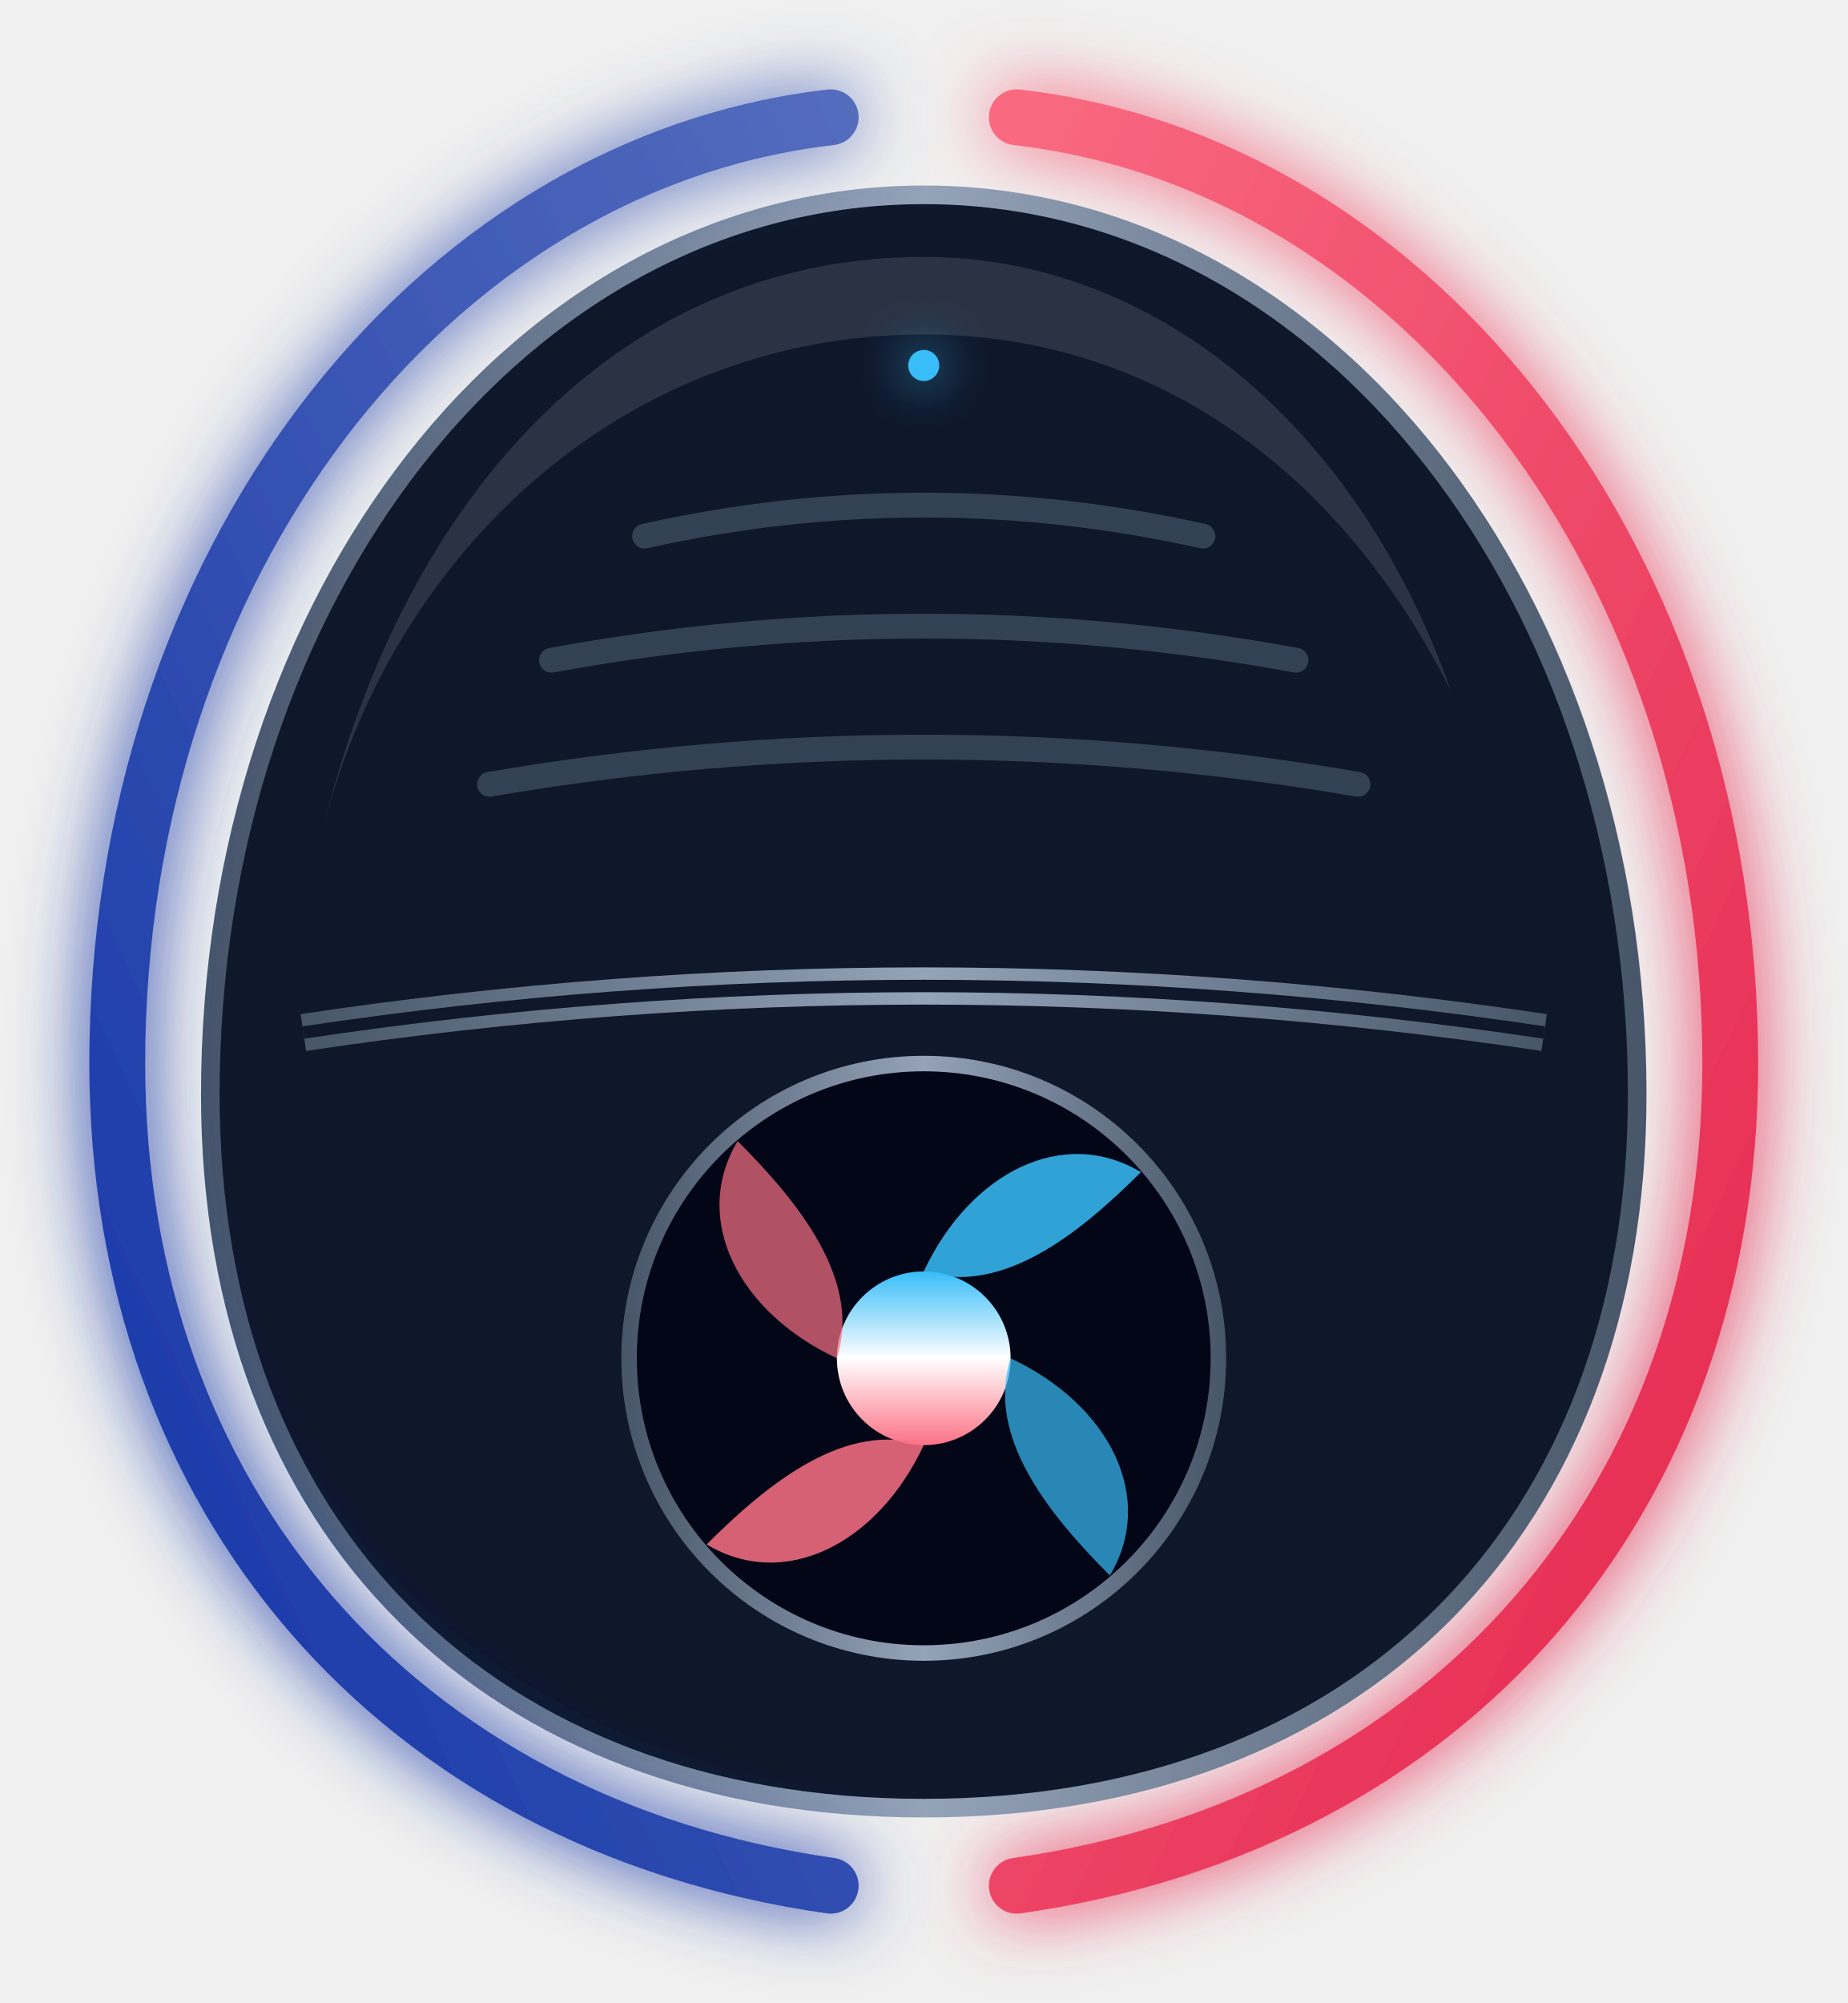
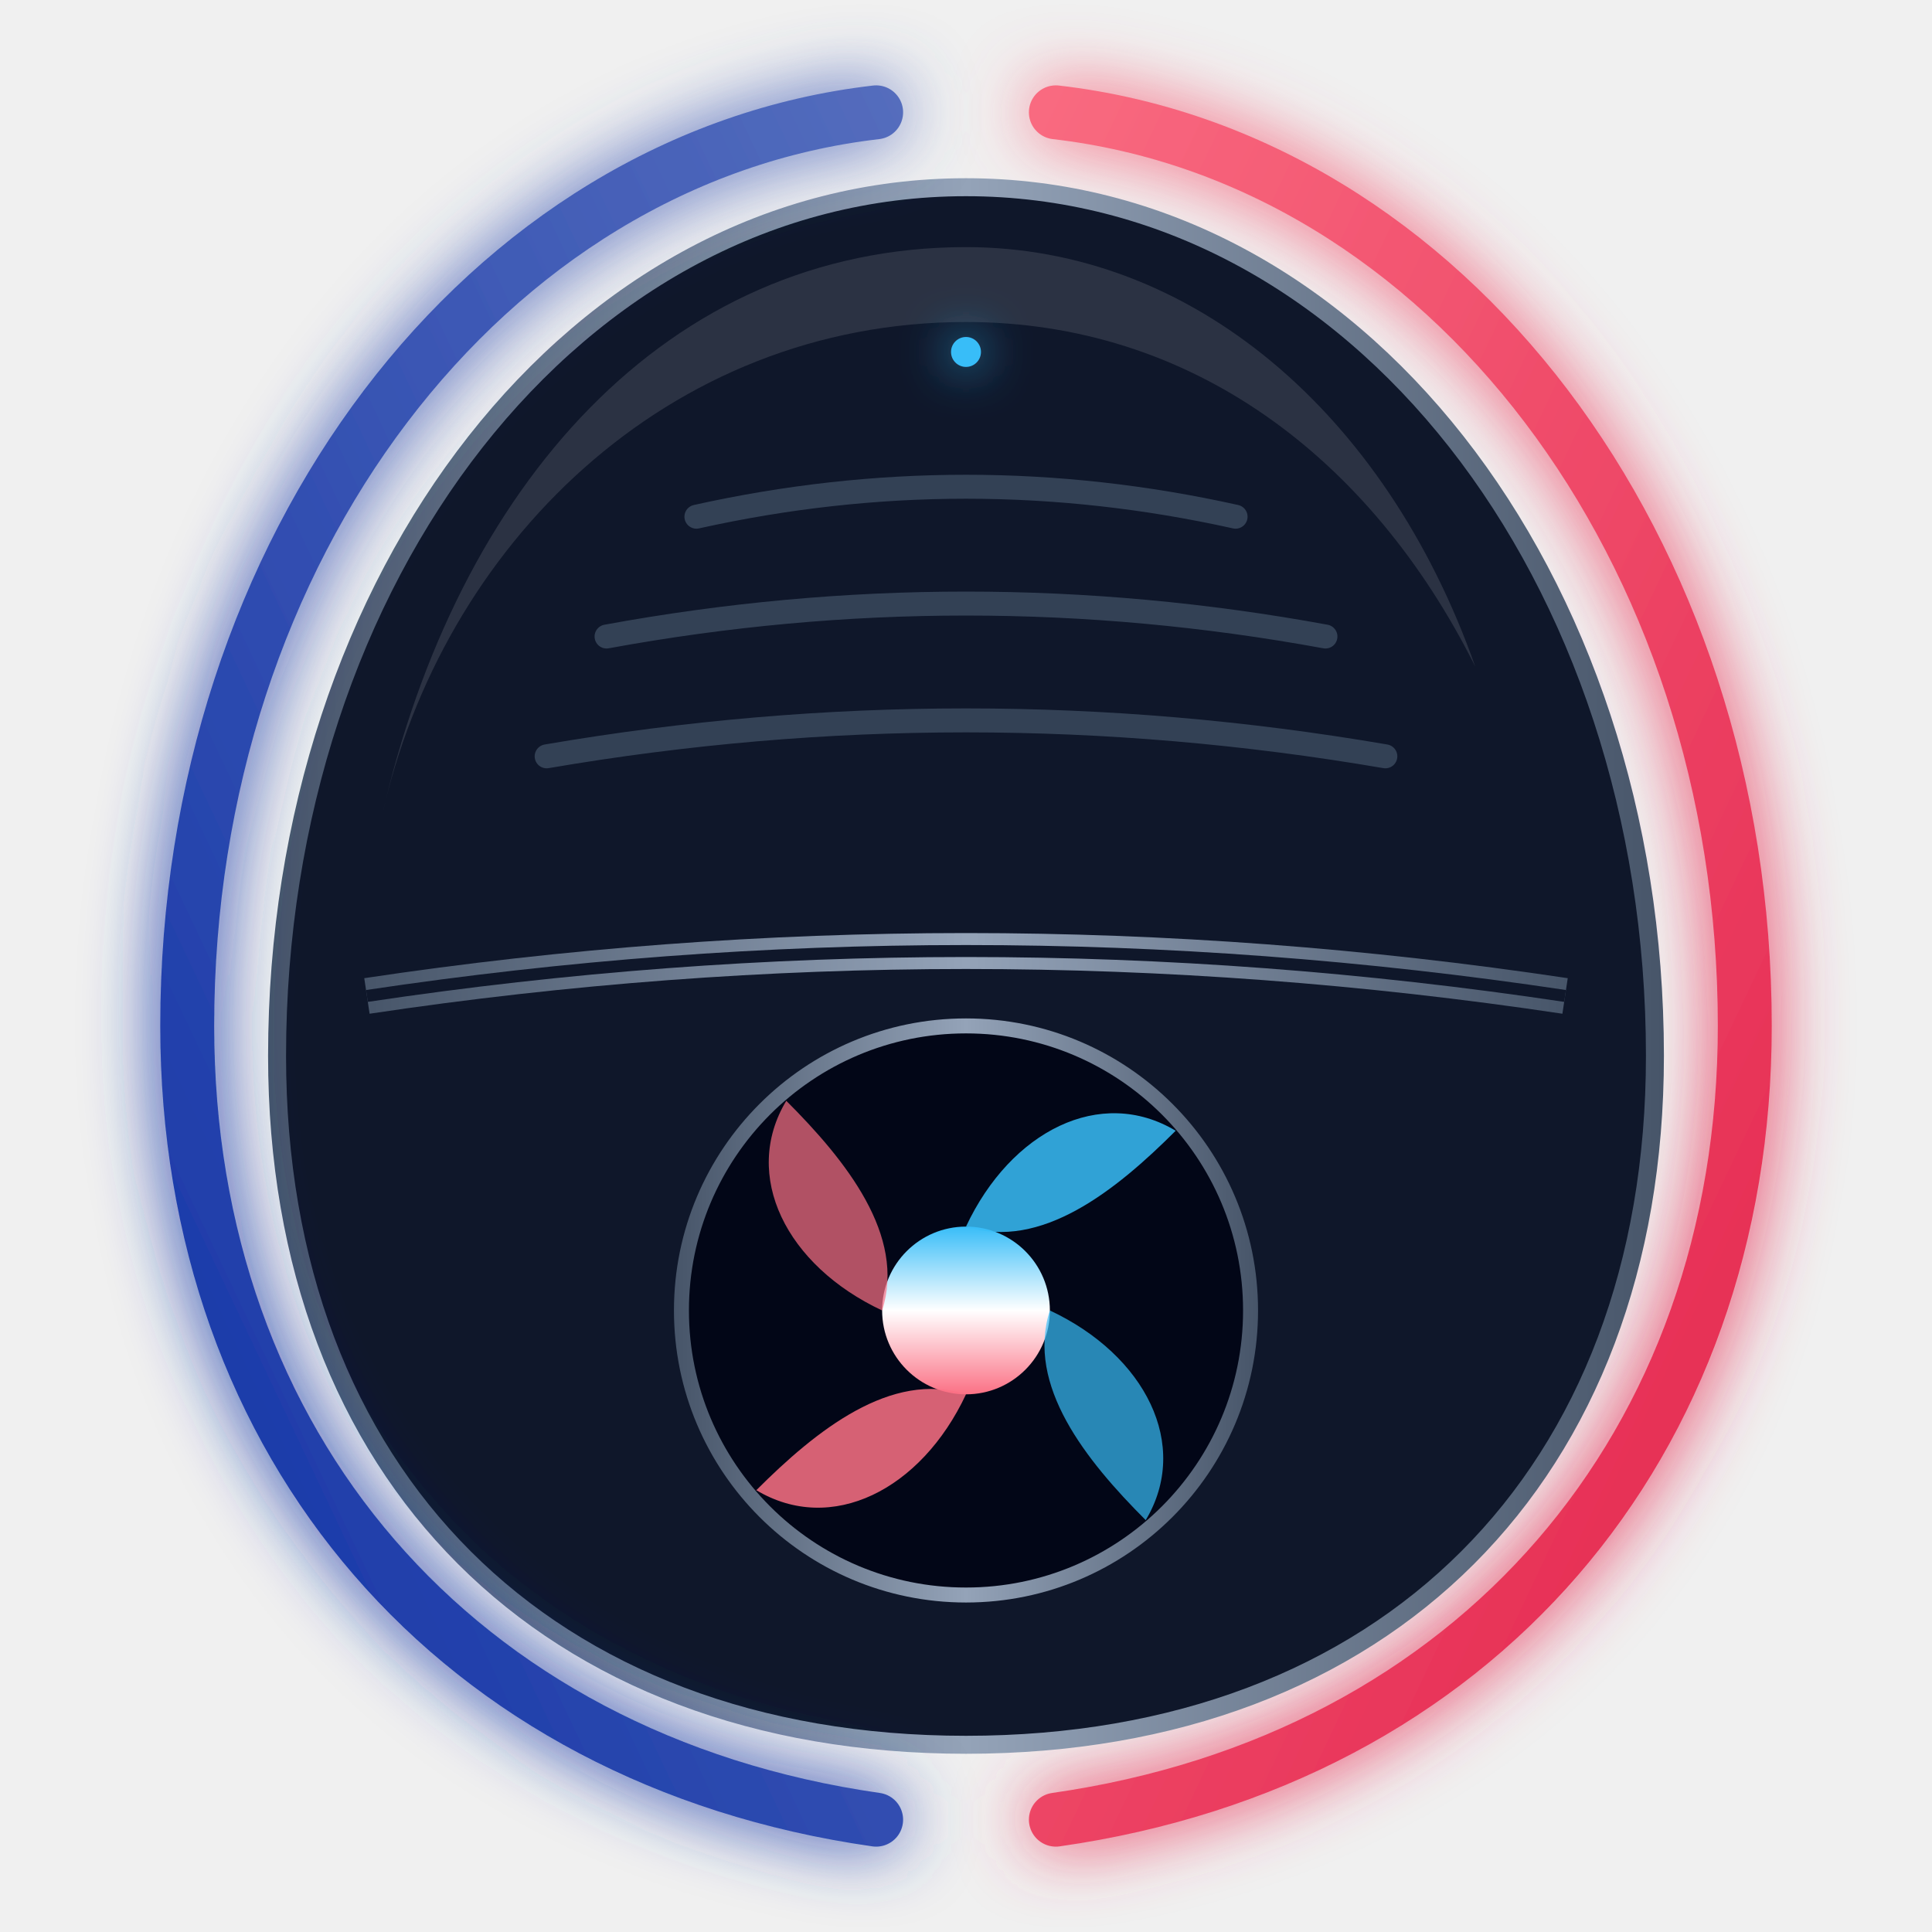
- <svg xmlns="http://www.w3.org/2000/svg" xmlns:xlink="http://www.w3.org/1999/xlink" width="595.6" height="645.6" version="1.1" viewBox="0 0 595.6 645.6">
+ <svg xmlns="http://www.w3.org/2000/svg" xmlns:xlink="http://www.w3.org/1999/xlink" width="645" height="645" version="1.1" viewBox="0 0 645 645">
  <defs>
    <linearGradient id="heatGrad" x1="570.05" x2="1014.2" y1="59.994" y2="504.17" gradientTransform="scale(.68801 1.4535)" gradientUnits="userSpaceOnUse">
      <stop stop-color="#fb7185" offset="0" />
      <stop stop-color="#e11d48" offset="1" />
    </linearGradient>
    <linearGradient id="coreGrad" x1="-28" x2="-28" y1="-28" y2="28" gradientUnits="userSpaceOnUse">
      <stop stop-color="#38bdf8" offset="0" />
      <stop stop-color="#fff" offset=".5" />
      <stop stop-color="#fb7185" offset="1" />
    </linearGradient>
    <linearGradient id="metalGrad">
      <stop stop-color="#475569" offset="0" />
      <stop stop-color="#94a3b8" offset=".5" />
      <stop stop-color="#475569" offset="1" />
    </linearGradient>
    <filter id="glowCold" x="-1.92" y="-1.92" width="4.84" height="4.84">
      <feGaussianBlur result="blur" stdDeviation="8" />
      <feComposite in="SourceGraphic" in2="blur" />
    </filter>
    <filter id="glowHeat" x="-.164" y="-.066" width="1.329" height="1.133">
      <feGaussianBlur result="blur" stdDeviation="12" />
      <feComposite in="SourceGraphic" in2="blur" />
    </filter>
    <linearGradient id="linearGradient32" x1="570.05" x2="1014.2" y1="59.994" y2="504.17" gradientTransform="scale(.68801 1.4535)" gradientUnits="userSpaceOnUse">
      <stop stop-color="#5a72bf" offset="0" />
      <stop stop-color="#0c2da4" offset="1" />
    </linearGradient>
    <linearGradient id="linearGradient35" x1="177.43" x2="672.52" y1="138.36" y2="138.36" gradientTransform="scale(.94124 1.0624)" gradientUnits="userSpaceOnUse" xlink:href="#metalGrad" />
    <linearGradient id="linearGradient36" x1="51.551" x2="155.57" y1="1541.1" y2="1541.1" gradientTransform="scale(3.8624 .25891)" gradientUnits="userSpaceOnUse" xlink:href="#metalGrad" />
    <linearGradient id="linearGradient37" x1="-97.5" x2="97.5" y1="-97.5" y2="-97.5" gradientUnits="userSpaceOnUse" xlink:href="#metalGrad" />
  </defs>
-   <g transform="translate(-102.2 -87.2)">
+   <g transform="translate(-77.5 -87.5)">
    <path d="m430 125c130 15 230 145 230 305 0 140-90 245-230 265" fill="none" filter="url(#glowHeat)" stroke="url(#heatGrad)" stroke-linecap="round" stroke-width="18" />
    <path d="m400 150c-130 0-230 130-230 290 0 140 90 230 230 230s230-90 230-230c0-160-100-290-230-290z" fill="#0f172a" stroke="url(#linearGradient35)" stroke-width="6" />
    <path d="m310 260q90-20 180 0" fill="none" stroke="#334155" stroke-linecap="round" stroke-width="8" />
    <path d="m280 300q120-22 240 0" fill="none" stroke="#334155" stroke-linecap="round" stroke-width="8" />
    <path d="m260 340q140-24 280 0" fill="none" stroke="#334155" stroke-linecap="round" stroke-width="8" />
    <path d="m200 420q200-30 400 0" fill="none" stroke="url(#linearGradient36)" stroke-width="12" />
    <path d="m200 420q200-30 400 0" fill="none" stroke="#0f172a" stroke-width="4" />
    <g transform="translate(400,525)">
      <circle r="95" fill="#020617" stroke="url(#linearGradient37)" stroke-width="5" />
      <circle r="28" fill="url(#coreGrad)" />
      <path d="m0-28c15-32 45-47 70-32-20 20-45 40-70 32z" fill="#38bdf8" opacity=".85" />
      <path d="m28 0c32 15 47 45 32 70-20-20-40-45-32-70z" fill="#38bdf8" opacity=".7" />
      <path d="m0 28c-15 32-45 47-70 32 20-20 45-40 70-32z" fill="#fb7185" opacity=".85" />
      <path d="m-28 0c-32-15-47-45-32-70 20 20 40 45 32 70z" fill="#fb7185" opacity=".7" />
    </g>
    <path d="m400 170c-100 0-170 80-195 190 20-90 95-165 195-165 75 0 135 45 170 115-30-85-95-140-170-140z" fill="#fff" opacity=".12" />
    <circle cx="400" cy="205" r="5" fill="#38bdf8" filter="url(#glowCold)" />
    <path transform="matrix(-1,0,0,1,800,0)" d="m430 125c130 15 230 145 230 305 0 140-90 245-230 265" fill="none" filter="url(#glowHeat)" stroke="url(#linearGradient32)" stroke-linecap="round" stroke-width="18" />
  </g>
</svg>
